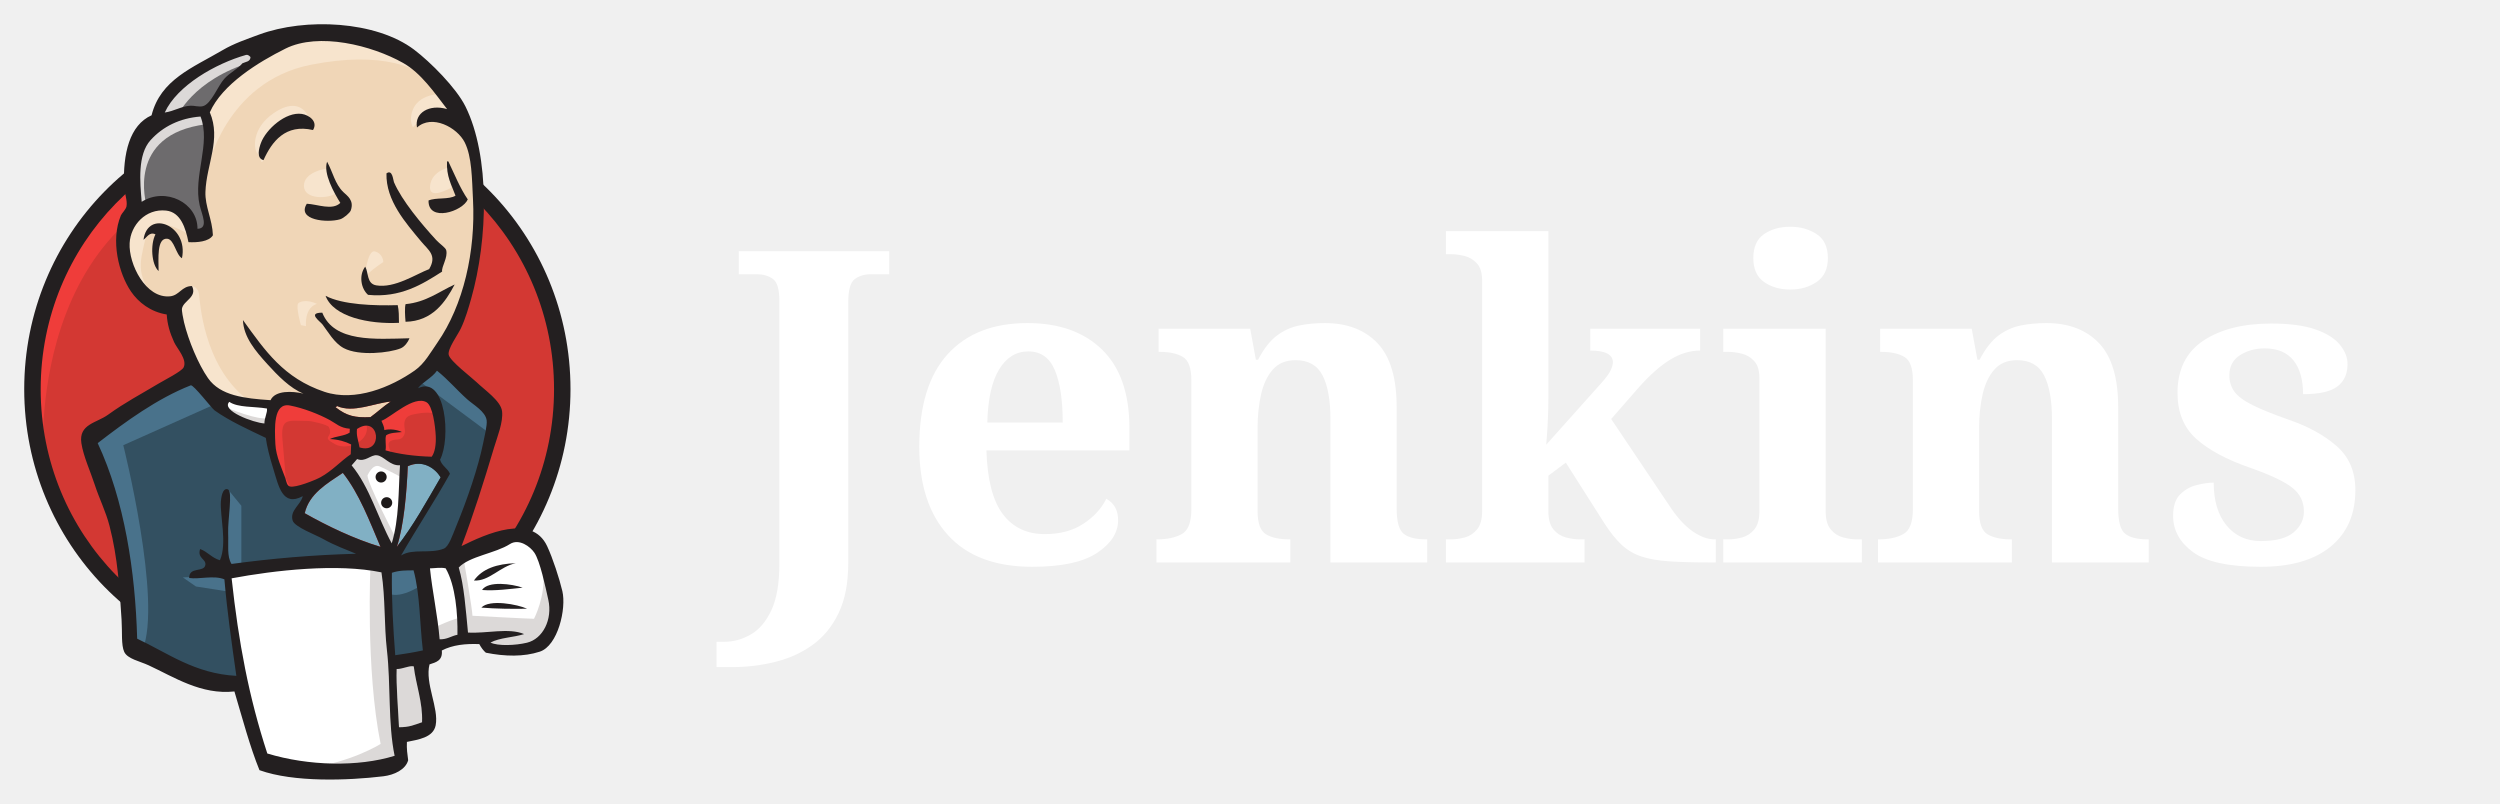
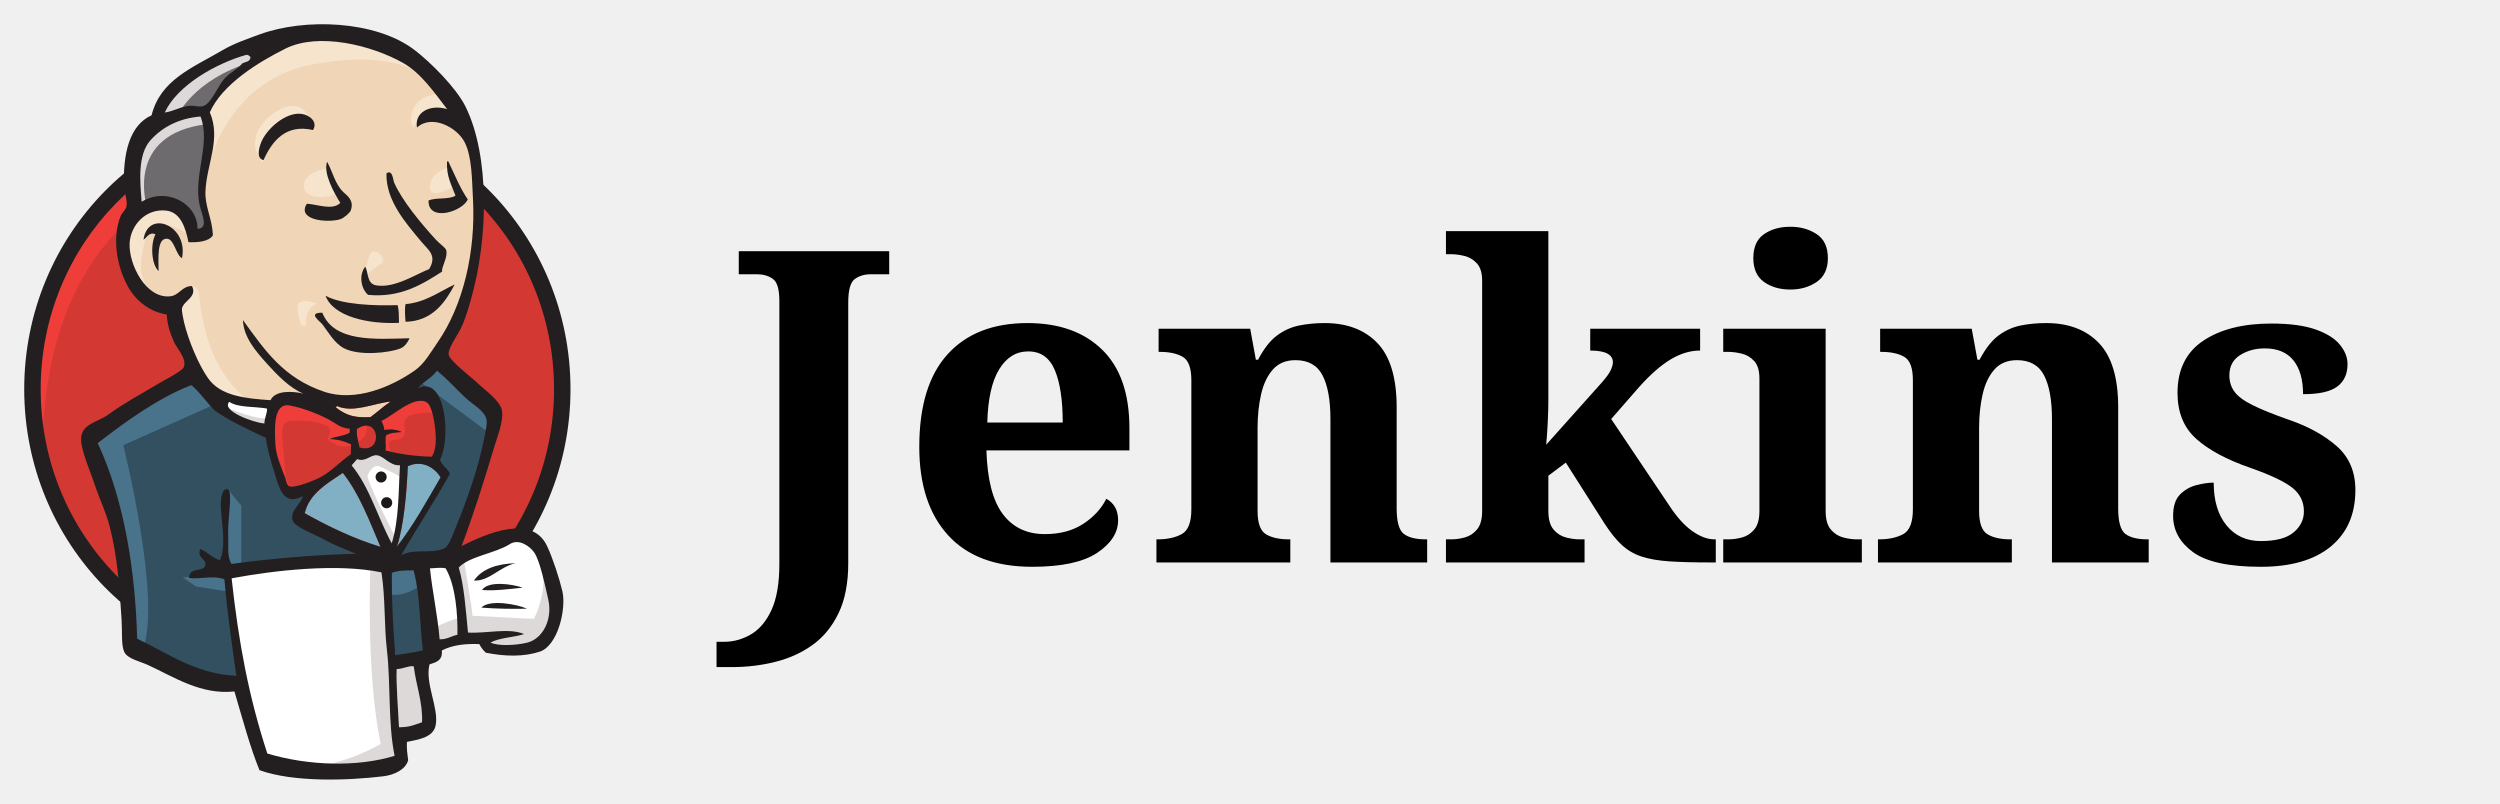
<svg xmlns="http://www.w3.org/2000/svg" id="svg2" version="1.1" width="1032.18" height="331.855" xml:space="preserve">
  <defs id="defs6">
    <clipPath clipPathUnits="userSpaceOnUse" id="clipPath18">
      <path d="M 0,2494.84 0,0 l 1804.34,0 0,2494.84 -1804.34,0 z" id="path20" />
    </clipPath>
  </defs>
  <g id="g10" transform="matrix(1.25,0,0,-1.25,10,321.8552)">
    <g id="g3393">
      <path d="m 177.718,129.264 c 0,-49.429 -39.175,-89.499 -87.5,-89.499 -48.324,0 -87.499,40.07 -87.499,89.499 0,49.43 39.175,89.501 87.499,89.501 48.325,0 87.5,-40.071 87.5,-89.501" style="fill:#d33833;fill-opacity:1;fill-rule:evenodd;stroke:none" id="path22" />
      <path d="m 6.284,107.098 c 0,0 -6.334,93.333 79.666,96 l -6,10 -46.666,-15.667 -13.334,-15.333 -11.666,-22.334 -6.667,-26 2,-17.333" style="fill:#ef3d3a;fill-opacity:1;fill-rule:nonzero;stroke:none" id="path24" />
      <path d="M 30.288,190.319 C 14.936,174.611 5.436,152.923 5.436,128.93 l 0,0 c 0,-23.988 9.5,-45.679 24.852,-61.384 l 0,0 C 45.648,51.841 66.815,42.15 90.217,42.15 l 0,0 c 23.402,0 44.571,9.691 59.929,25.396 l 0,0 c 15.351,15.705 24.853,37.396 24.853,61.384 l 0,0 c 0,23.993 -9.502,45.681 -24.853,61.389 l 0,0 c -15.358,15.702 -36.527,25.393 -59.929,25.395 l 0,0 C 66.815,215.712 45.648,206.021 30.288,190.319 l 0,0 z M 26.402,63.747 C 10.087,80.433 0,103.493 0,128.93 l 0,0 c 0,25.441 10.087,48.499 26.402,65.186 l 0,0 c 16.312,16.69 38.892,27.035 63.815,27.032 l 0,0 c 24.923,0.003 47.505,-10.342 63.814,-27.032 l 0,0 c 16.317,-16.687 26.405,-39.747 26.403,-65.186 l 0,0 c 0.002,-25.437 -10.086,-48.497 -26.403,-65.183 l 0,0 C 137.722,47.058 115.14,36.714 90.217,36.714 l 0,0 c -24.923,0 -47.503,10.344 -63.815,27.033 l 0,0" style="fill:#231f20;fill-opacity:1;fill-rule:nonzero;stroke:none" id="path26" />
      <path d="m 127.051,128.768 -13.334,-2 -18,-2 -11.667,-0.333 -11.333,0.333 -8.667,2.667 -7.667,8.333 -6,17 -1.333,3.667 -8,2.666 -4.667,7.667 -3.333,11 3.667,9.667 8.666,3 7,-3.334 3.334,-7.333 4,0.667 1.333,1.666 -1.333,7.667 -0.334,9.667 2,13.333 -0.078,7.616 6.078,9.717 10.667,7.667 18.667,8 20.666,-3 18,-13 8.334,-13.333 5.333,-9.667 1.333,-24 -4,-20.667 -7.333,-18.333 -7,-9.667" style="fill:#f0d6b7;fill-opacity:1;fill-rule:evenodd;stroke:none" id="path28" />
      <path d="m 115.717,71.102 -47.667,-2 0,-8 4,-28 -2,-2.334 -33.333,11.334 -2.334,4 -3.333,37.666 -7.666,22.667 -1.667,5.333 26.666,18.333 8.334,3.334 7.333,-9 6.333,-5.667 7.334,-2.333 3.333,-1 4,-17.333 3,-3.667 7.667,2.667 -5.334,-10.334 29,-13.666 -3.666,-2" style="fill:#335061;fill-opacity:1;fill-rule:evenodd;stroke:none" id="path30" />
      <path d="m 36.717,187.435 8.666,3 7,-3.334 3.334,-7.333 4,0.667 1,4 -2,7.666 2,18.334 -1.667,10 6,7 13,10.333 -3.667,5 -18.333,-9 -7.667,-6 -4.333,-9.333 -6.667,-9 -2,-10.667 1.334,-11.333" style="fill:#6d6b6d;fill-opacity:1;fill-rule:evenodd;stroke:none" id="path32" />
      <path d="m 50.383,218.768 c 0,0 5,12.333 25,18.333 20,6 1,4.334 1,4.334 l -21.666,-8.334 -8.334,-8.333 -3.666,-6.667 7.666,0.667" style="fill:#dcd9d8;fill-opacity:1;fill-rule:evenodd;stroke:none" id="path34" />
      <path d="m 40.383,189.768 c 0,0 -7,23.334 19.667,26.667 l -1,4 -18.333,-4.334 -5.334,-17.333 1.334,-11.333 3.666,2.333" style="fill:#dcd9d8;fill-opacity:1;fill-rule:evenodd;stroke:none" id="path36" />
      <path d="m 51.05,158.768 4.364,4.229 c 0,0 1.97,-0.229 2.303,-2.562 0.333,-2.334 1.333,-23.334 15.666,-34.668 1.307,-1.034 -10.666,1.668 -10.666,1.668 l -10.667,16.666" style="fill:#f7e4cd;fill-opacity:1;fill-rule:evenodd;stroke:none" id="path38" />
      <path d="m 112.385,165.101 c 0,0 0.777,10.104 3.498,9.327 2.721,-0.777 2.721,-3.498 2.721,-3.498 0,0 -6.608,-4.275 -6.219,-5.829" style="fill:#f7e4cd;fill-opacity:1;fill-rule:evenodd;stroke:none" id="path40" />
      <path d="m 140.05,202.101 c 0,0 -5.494,-1.16 -6,-6 -0.506,-4.841 6,-1 7,-0.667" style="fill:#f7e4cd;fill-opacity:1;fill-rule:nonzero;stroke:none" id="path42" />
      <path d="m 99.717,201.767 c 0,0 -7.334,-1 -7.334,-5.666 0,-4.667 8.334,-4.334 10.667,-2.334" style="fill:#f7e4cd;fill-opacity:1;fill-rule:nonzero;stroke:none" id="path44" />
      <path d="m 54.383,180.101 c 0,0 -12.667,7.667 -14,0.333 -1.333,-7.333 -4.334,-12.667 2,-20.333 l -4.333,1.333 -4,10.333 -1.333,10 7.666,8.001 8.667,-0.667 5,-4 0.333,-5" style="fill:#f7e4cd;fill-opacity:1;fill-rule:evenodd;stroke:none" id="path46" />
      <path d="m 60.383,201.101 c 0,0 5.667,29.333 34.334,35 23.601,4.665 35.999,-1 40.666,-6.333 0,0 -21,24.999 -41,17.333 -20,-7.667 -34.666,-21.667 -34.333,-30.666 0.568,-15.328 0.333,-15.334 0.333,-15.334" style="fill:#f7e4cd;fill-opacity:1;fill-rule:evenodd;stroke:none" id="path48" />
      <path d="m 137.717,226.435 c 0,0 -9.666,0.333 -10,-8.334 0,0 -0.001,-1.333 0.666,-2.666 0,0 7.668,8.667 12.334,4" style="fill:#f7e4cd;fill-opacity:1;fill-rule:evenodd;stroke:none" id="path50" />
      <path d="m 95.389,214.532 c 0,0 -1.664,13.303 -13.006,5.569 -7.333,-5 -6.666,-12 -5.333,-13.333 1.333,-1.334 0.971,-4.019 1.986,-2.176 1.014,1.843 0.68,7.843 4.348,9.509 3.667,1.667 9.678,3.529 12.006,0.431" style="fill:#f7e4cd;fill-opacity:1;fill-rule:evenodd;stroke:none" id="path52" />
      <path d="m 64.05,124.435 -31.333,-14 c 0,0 13,-51.667 6.333,-67.667 l -4.667,1.666 -0.333,19.667 -8.666,37.333 -3.667,10.334 32.666,21.999 9.667,-9.332" style="fill:#49728b;fill-opacity:1;fill-rule:evenodd;stroke:none" id="path54" />
      <path d="m 67.272,95.858 4.445,-5.424 0,-20 -5.334,0 c 0,0 -0.666,14 -0.666,15.667 0,1.667 0.666,7.667 0.666,7.667" style="fill:#49728b;fill-opacity:1;fill-rule:evenodd;stroke:none" id="path56" />
      <path d="m 67.383,67.434 -15,-0.666 4.334,-3 10.666,-1.667" style="fill:#49728b;fill-opacity:1;fill-rule:evenodd;stroke:none" id="path58" />
      <path d="m 118.717,70.768 12.333,0.333 3,-30.667 -12.667,-1.666 -2.666,32" style="fill:#335061;fill-opacity:1;fill-rule:evenodd;stroke:none" id="path60" />
      <path d="m 122.05,70.768 18.667,1 c 0,0 7.666,19.333 7.666,20.333 0,1 6.667,28 6.667,28 l -15,15.666 -3,2.667 -8,-8 0,-31 -7,-28.666" style="fill:#335061;fill-opacity:1;fill-rule:evenodd;stroke:none" id="path62" />
      <path d="m 130.383,73.101 -11.666,-2.333 1.666,-9.334 c 4.333,-2 11.667,3.334 11.667,3.334" style="fill:#49728b;fill-opacity:1;fill-rule:evenodd;stroke:none" id="path64" />
      <path d="m 130.717,131.434 23.333,-17.333 0.667,8 -17.667,16.333 -6.333,-7" style="fill:#49728b;fill-opacity:1;fill-rule:evenodd;stroke:none" id="path66" />
      <path d="M 78.951,5.098 72.05,33.102 68.617,53.765 68.05,69.102 l 31.235,1.663 19.433,0.003 -1.767,-35.003 3,-27 -0.333,-5 -25.333,-2 -15.334,3.333" style="fill:#ffffff;fill-opacity:1;fill-rule:evenodd;stroke:none" id="path68" />
      <path d="m 114.383,71.101 c 0,0 -1.666,-34.667 3.334,-59.333 0,0 -10,-6.334 -24.667,-8 l 28,1 3.333,2 -4,54.666 -1,11.668" style="fill:#dcd9d8;fill-opacity:1;fill-rule:evenodd;stroke:none" id="path70" />
      <path d="m 134.618,43.098 13,3.667 24.666,1.333 3.667,11.333 -6.667,19.667 -7.666,1 -10.667,-3.333 -10.234,-4.997 -5.433,0.997 -4.234,-1.664" style="fill:#ffffff;fill-opacity:1;fill-rule:evenodd;stroke:none" id="path72" />
      <path d="m 134.383,49.768 c 0,0 8.666,3.999 10,3.666 l -3.666,18.334 4.333,1.666 c 0,0 3,-17.333 3,-19.333 0,0 18.666,-1 20.333,-1 0,0 4,7.667 3,15.667 l 3.667,-10.667 0.333,-6 -5.333,-8 -6,-1.333 -10,0.333 -3.333,4.333 -11.667,-1.666 -3.667,-1.334" style="fill:#dcd9d8;fill-opacity:1;fill-rule:evenodd;stroke:none" id="path74" />
      <path d="m 121.284,73.431 -7.333,18.667 -7.667,11 c 0,0 1.666,4.667 4,4.667 2.334,0 7.667,0 7.667,0 l 7.333,-2.667 -0.666,-12.333 -3.334,-19.334" style="fill:#ffffff;fill-opacity:1;fill-rule:nonzero;stroke:none" id="path76" />
      <path d="m 122.717,79.768 c 0,0 -9.334,17.999 -9.334,20.666 0,0 1.666,4 4,3 2.334,-1 7.334,-3.666 7.334,-3.666 l 0,6.333 -11.334,2.334 -7.666,-1 13,-30.667 2.666,-0.334" style="fill:#dcd9d8;fill-opacity:1;fill-rule:evenodd;stroke:none" id="path78" />
      <path d="m 81.951,123.764 -9.234,1.004 -8.667,2.667 0,-3 4.235,-4.67 13.333,-6" style="fill:#ffffff;fill-opacity:1;fill-rule:nonzero;stroke:none" id="path80" />
      <path d="m 67.051,122.765 c 0,0 10.334,-4.334 13.667,-3.334 l 0.332,-3.996 -9.332,1.996 -5.667,4 1,1.334" style="fill:#dcd9d8;fill-opacity:1;fill-rule:evenodd;stroke:none" id="path82" />
      <path d="m 134.582,106.63 c -5.656,0.166 -10.766,0.838 -15.24,2.1 0.304,1.834 -0.265,3.634 0.192,4.955 1.247,0.898 3.337,0.884 5.222,1.095 -1.63,0.801 -3.92,1.118 -5.801,0.655 -0.044,1.273 -0.615,2.062 -0.961,3.058 3.18,1.135 10.687,8.576 14.91,6.112 2.012,-1.172 2.867,-7.866 3.023,-11.121 0.13,-2.7 -0.245,-5.424 -1.345,-6.854" style="fill:#d33833;fill-opacity:1;fill-rule:evenodd;stroke:none" id="path84" />
      <path d="m 134.582,106.63 c -5.656,0.166 -10.766,0.838 -15.24,2.1 0.304,1.834 -0.265,3.634 0.192,4.955 1.247,0.898 3.337,0.884 5.222,1.095 -1.63,0.801 -3.92,1.118 -5.801,0.655 -0.044,1.273 -0.615,2.062 -0.961,3.058 3.18,1.135 10.687,8.576 14.91,6.112 2.012,-1.172 2.867,-7.866 3.023,-11.121 0.13,-2.7 -0.245,-5.424 -1.345,-6.854 z" style="fill:none;stroke:#d33833;stroke-width:2;stroke-linecap:butt;stroke-linejoin:miter;stroke-miterlimit:4;stroke-opacity:1;stroke-dasharray:none" id="path86" />
      <path d="m 107.535,115.876 c -0.015,-0.428 -0.033,-0.859 -0.05,-1.291 -1.766,-1.16 -4.617,-1.146 -6.555,-2.121 2.857,-0.125 5.106,-0.813 7.052,-1.783 -0.043,-1.078 -0.084,-2.155 -0.126,-3.233 -3.237,-2.216 -6.194,-5.516 -10.005,-7.594 -1.802,-0.983 -8.126,-3.512 -10.043,-3.065 -1.085,0.252 -1.182,1.598 -1.616,2.867 -0.924,2.717 -3.051,7.042 -3.236,11.132 -0.236,5.166 -0.758,13.824 4.809,12.76 4.491,-0.857 9.715,-2.926 13.193,-4.826 2.125,-1.162 3.354,-2.598 6.578,-2.846" style="fill:#d33833;fill-opacity:1;fill-rule:evenodd;stroke:none" id="path88" />
      <path d="m 107.535,115.876 c -0.015,-0.428 -0.033,-0.859 -0.05,-1.291 -1.766,-1.16 -4.617,-1.146 -6.555,-2.121 2.857,-0.125 5.106,-0.813 7.052,-1.783 -0.043,-1.078 -0.084,-2.155 -0.126,-3.233 -3.237,-2.216 -6.194,-5.516 -10.005,-7.594 -1.802,-0.983 -8.126,-3.512 -10.043,-3.065 -1.085,0.252 -1.182,1.598 -1.616,2.867 -0.924,2.717 -3.051,7.042 -3.236,11.132 -0.236,5.166 -0.758,13.824 4.809,12.76 4.491,-0.857 9.715,-2.926 13.193,-4.826 2.125,-1.162 3.354,-2.598 6.578,-2.846 z" style="fill:none;stroke:#d33833;stroke-width:2;stroke-linecap:butt;stroke-linejoin:miter;stroke-miterlimit:4;stroke-opacity:1;stroke-dasharray:none" id="path90" />
      <path d="m 110.75,109.712 c -0.494,2.814 -1.065,3.617 -0.844,6.072 7.505,5.004 8.914,-8.595 0.844,-6.072" style="fill:#d33833;fill-opacity:1;fill-rule:evenodd;stroke:none" id="path92" />
      <path d="m 110.75,109.712 c -0.494,2.814 -1.065,3.617 -0.844,6.072 7.505,5.004 8.914,-8.595 0.844,-6.072 z" style="fill:none;stroke:#d33833;stroke-width:2;stroke-linecap:butt;stroke-linejoin:miter;stroke-miterlimit:4;stroke-opacity:1;stroke-dasharray:none" id="path94" />
      <path d="m 121.617,107.431 c 0,0 -2.334,3.334 -0.667,4.334 1.667,1 3.334,-0.001 4.334,1.666 1,1.667 0,2.667 0.333,4.667 0.333,2 2.001,2.334 3.667,2.667 1.666,0.333 6.334,1 7,-0.667 l -2,6 -4,1.333 -12.667,-7.333 -0.667,-3.667 0,-7.333" style="fill:#ef3d3a;fill-opacity:1;fill-rule:evenodd;stroke:none" id="path96" />
      <path d="m 86.617,96.431 c -0.4,5.202 -0.824,10.397 -1.296,15.594 -0.706,7.76 1.864,6.406 8.591,6.406 1.027,0 6.326,-1.225 6.705,-2 1.818,-3.713 -3.04,-2.888 2.094,-5.688 4.334,-2.363 11.99,1.435 10.239,6.688 -0.98,1.168 -5.106,0.364 -6.585,1.131 -2.604,1.35 -5.208,2.7 -7.812,4.05 -3.313,1.719 -10.971,4.225 -14.503,1.823 -8.95,-6.087 0.565,-21.296 3.758,-27.646" style="fill:#ef3d3a;fill-opacity:1;fill-rule:evenodd;stroke:none" id="path98" />
      <path d="m 95.389,214.532 c -9.085,2.116 -13.6,-3.802 -16.354,-9.94 -2.459,0.596 -1.48,3.94 -0.859,5.644 1.626,4.472 8.18,10.425 13.534,9.618 2.304,-0.347 5.423,-2.454 3.679,-5.322" style="fill:#231f20;fill-opacity:1;fill-rule:evenodd;stroke:none" id="path100" />
      <path d="m 139.655,204.186 c 0.143,-0.006 0.288,-0.011 0.431,-0.017 2.053,-4.265 3.83,-8.783 6.42,-12.548 -1.735,-4.041 -13.138,-7.617 -12.962,-0.361 2.466,1.078 6.723,0.22 8.909,1.597 -1.264,3.469 -3.088,6.422 -2.798,11.329" style="fill:#231f20;fill-opacity:1;fill-rule:evenodd;stroke:none" id="path102" />
      <path d="m 100.04,204.075 c 1.948,-3.571 2.582,-7.323 5.351,-10.022 1.247,-1.215 3.672,-2.696 2.47,-6.075 -0.281,-0.797 -2.334,-2.574 -3.519,-2.923 -4.329,-1.278 -14.416,-0.264 -11,5.133 3.58,-0.167 8.392,-2.325 11.068,0.274 -2.055,3.285 -5.719,9.784 -4.37,13.613" style="fill:#231f20;fill-opacity:1;fill-rule:evenodd;stroke:none" id="path104" />
      <path d="m 138.03,167.781 c -6.518,-4.187 -13.786,-8.74 -24.466,-7.684 -2.282,1.984 -3.152,6.399 -0.935,9.315 1.154,-1.984 0.429,-5.633 3.645,-6.182 6.06,-1.037 13.113,3.707 17.472,5.365 2.703,4.557 -0.233,6.233 -2.668,9.166 -4.985,6.009 -11.672,13.457 -11.429,22.453 2.015,1.461 2.189,-2.23 2.478,-2.902 2.603,-6.092 9.154,-13.883 13.935,-19.097 1.174,-1.284 3.107,-2.516 3.322,-3.365 0.62,-2.469 -1.613,-5.427 -1.354,-7.069" style="fill:#231f20;fill-opacity:1;fill-rule:evenodd;stroke:none" id="path106" />
      <path d="m 52.102,172.189 c -2.043,1.166 -2.529,6.302 -4.928,6.448 -3.428,0.208 -2.803,-6.663 -2.789,-10.681 -2.359,2.142 -2.774,8.737 -1.041,12.124 -1.975,0.97 -2.857,-1.07 -3.953,-1.789 1.408,10.23 14.965,4.745 12.711,-6.102" style="fill:#231f20;fill-opacity:1;fill-rule:evenodd;stroke:none" id="path108" />
      <path d="m 142.18,163.521 c -3.034,-5.775 -7.326,-12.135 -16.229,-12.32 -0.181,1.865 -0.32,4.703 0.01,5.826 6.806,0.654 11.008,4.118 16.219,6.494" style="fill:#231f20;fill-opacity:1;fill-rule:evenodd;stroke:none" id="path110" />
      <path d="m 99.527,159.777 c 5.678,-2.986 16.114,-3.307 23.832,-3.081 0.414,-1.691 0.404,-3.78 0.42,-5.842 -9.921,-0.495 -21.651,1.96 -24.252,8.923" style="fill:#231f20;fill-opacity:1;fill-rule:evenodd;stroke:none" id="path112" />
      <path d="m 98.447,154.209 c 3.927,-9.859 17.423,-8.724 28.804,-8.452 -0.501,-1.28 -1.587,-2.792 -2.937,-3.339 -3.647,-1.484 -13.706,-2.61 -18.769,0.079 -3.211,1.707 -5.274,5.564 -7.033,7.825 -0.85,1.092 -5.08,3.881 -0.064,3.887" style="fill:#231f20;fill-opacity:1;fill-rule:evenodd;stroke:none" id="path114" />
      <path d="m 137.556,99.826 c -4.608,-7.892 -9.017,-15.998 -14.484,-22.959 2.292,6.739 3.273,18.018 3.619,26.617 4.795,2.244 8.901,-0.505 10.865,-3.658" style="fill:#81b0c4;fill-opacity:1;fill-rule:evenodd;stroke:none" id="path116" />
      <path d="m 162.352,71.461 c -5.159,-1.033 -8.784,-6.047 -13.817,-5.725 2.766,3.899 7.613,5.543 13.817,5.725" style="fill:#231f20;fill-opacity:1;fill-rule:evenodd;stroke:none" id="path118" />
      <path d="m 164.628,63.387 c -4.205,-0.444 -9.144,-1.125 -13.409,-0.774 2.019,3.084 9.798,2.02 13.409,0.774" style="fill:#231f20;fill-opacity:1;fill-rule:evenodd;stroke:none" id="path120" />
      <path d="m 166.085,56.426 c -4.726,-0.102 -10.6,-0.008 -15.092,0.369 2.657,2.854 12.027,1.059 15.092,-0.369" style="fill:#231f20;fill-opacity:1;fill-rule:evenodd;stroke:none" id="path122" />
      <path d="m 128.664,37.377 c 0.678,-5.935 3.031,-11.949 2.736,-18.449 -2.613,-0.881 -4.114,-1.652 -7.615,-1.647 -0.247,5.524 -0.986,13.969 -0.765,19.235 1.722,-0.114 4.261,1.23 5.644,0.861" style="fill:#dcd9d8;fill-opacity:1;fill-rule:evenodd;stroke:none" id="path124" />
      <path d="m 121.045,124.849 c -2.373,-1.549 -4.394,-3.483 -6.673,-5.137 -5.054,-0.25 -7.812,0.35 -11.525,3.252 0.061,0.233 0.434,0.129 0.448,0.415 5.41,-2.411 12.287,0.982 17.75,1.47" style="fill:#f0d6b7;fill-opacity:1;fill-rule:evenodd;stroke:none" id="path126" />
      <path d="m 92.644,87.971 c 1.486,6.441 7.311,9.777 12.6,13.324 5.459,-6.928 8.779,-15.838 12.435,-24.436 -8.638,2.604 -17.464,6.829 -25.035,11.112" style="fill:#81b0c4;fill-opacity:1;fill-rule:evenodd;stroke:none" id="path128" />
      <path d="m 123.02,36.516 c -0.221,-5.266 0.518,-13.711 0.765,-19.235 3.501,-0.005 5.002,0.766 7.615,1.647 0.295,6.5 -2.058,12.514 -2.736,18.449 -1.383,0.369 -3.922,-0.975 -5.644,-0.861 z M 68.506,66.465 C 70.814,45.242 74.158,27.401 80.291,8.608 93.902,4.475 110.311,4.115 122.342,7.844 120.133,18.451 121.098,31.365 119.807,42.684 c -0.973,8.508 -0.477,17.068 -1.811,25.748 -14.578,3.033 -35.184,0.709 -49.49,-1.967 z m 52.937,1.834 c -0.123,-9.115 0.408,-18.106 1.104,-27.232 3.5,0.525 5.875,0.876 9.127,1.589 -1.056,8.786 -0.926,18.672 -3.077,26.444 -2.486,-0.024 -4.675,0.029 -7.154,-0.801 z m 17.755,1.469 c -1.661,0.381 -3.595,0.015 -5.182,-0.016 0.746,-7.43 2.556,-15.629 3.193,-23.428 2.497,-0.078 3.831,1.1 5.885,1.496 0.11,6.846 -0.598,16.278 -3.896,21.948 z m 26.884,-24.563 c 5.205,1.264 8.478,7.639 7.022,14.186 -0.977,4.4 -2.717,12.685 -4.579,15.5 -1.376,2.082 -5.107,4.808 -8.086,2.9 -4.846,-3.103 -13.383,-4.004 -16.917,-7.76 1.772,-5.9 2.322,-14.004 3.053,-21.48 6.054,-0.377 13.503,1.666 18.538,-0.502 -3.515,-1.139 -8.076,-1.148 -11.113,-2.807 2.482,-1.199 8.293,-0.957 12.082,-0.037 z M 117.679,76.859 c -3.656,8.598 -6.976,17.508 -12.435,24.436 C 99.955,97.748 94.131,94.412 92.644,87.971 100.215,83.688 109.041,79.463 117.679,76.859 z m 9.012,26.625 c -0.346,-8.599 -1.327,-19.878 -3.619,-26.617 5.467,6.961 9.876,15.067 14.484,22.959 -1.964,3.153 -6.07,5.902 -10.865,3.658 z m -10.216,3.63 c -2.071,0.223 -3.829,-2.381 -6.522,-1.255 -0.617,-0.682 -1.178,-1.421 -1.807,-2.087 5.948,-7.168 8.651,-17.338 13.245,-25.762 2.465,8.092 2.181,16.957 2.724,25.789 -3.387,-0.215 -5.266,3.063 -7.64,3.315 z m -6.569,8.67 c -0.221,-2.455 0.35,-3.258 0.844,-6.072 8.07,-2.523 6.661,11.076 -0.844,6.072 z m -8.949,2.938 c -3.477,1.9 -8.701,3.969 -13.193,4.826 -5.567,1.065 -5.046,-7.594 -4.809,-12.76 0.185,-4.09 2.312,-8.415 3.236,-11.132 0.434,-1.269 0.531,-2.615 1.616,-2.867 1.917,-0.447 8.241,2.082 10.043,3.065 3.811,2.078 6.768,5.378 10.005,7.594 0.042,1.078 0.083,2.155 0.126,3.233 -1.946,0.97 -4.195,1.658 -7.052,1.783 1.938,0.975 4.789,0.961 6.555,2.121 0.017,0.432 0.035,0.863 0.05,1.291 -3.224,0.248 -4.453,1.684 -6.578,2.846 z m -33.214,6.033 c -2.886,-2.93 8.095,-6.924 11.591,-7.139 -0.019,1.854 1.057,3.602 0.84,4.932 -4.152,0.729 -9.609,0.248 -12.43,2.207 z m 35.552,-1.376 c -0.014,-0.286 -0.387,-0.182 -0.448,-0.415 3.713,-2.902 6.471,-3.502 11.525,-3.252 2.279,1.654 4.3,3.588 6.673,5.137 -5.463,-0.488 -12.34,-3.881 -17.75,-1.47 z m 32.632,-9.895 c -0.156,3.255 -1.011,9.949 -3.023,11.121 -4.223,2.465 -11.73,-4.977 -14.91,-6.112 0.346,-0.996 0.917,-1.785 0.961,-3.058 1.881,0.463 4.171,0.146 5.801,-0.655 -1.885,-0.211 -3.975,-0.197 -5.222,-1.095 -0.457,-1.321 0.112,-3.121 -0.192,-4.955 4.474,-1.262 9.584,-1.934 15.24,-2.1 1.1,1.43 1.475,4.154 1.345,6.854 z m -73.042,8.437 c -0.906,0.646 -7.037,8.623 -7.877,8.292 C 43.914,125.838 33.541,118.273 24.271,111.118 33.109,92.154 36.677,68.92 37.307,46.526 47.432,41.791 56.324,34.965 70.062,34.252 68.473,45.5 67.022,55.535 66.119,66.125 c -3.452,1.455 -8.404,-0.066 -11.635,0.451 -0.027,3.893 4.934,1.705 5.347,4.323 0.311,1.98 -2.73,2.13 -1.739,5.248 2.525,-0.918 3.852,-2.946 6.545,-3.707 2.461,5.384 -0.034,14.91 0.32,19.41 0.067,0.845 0.422,4.681 2.314,4.008 1.675,-0.596 -0.096,-10.202 0.088,-14.461 0.167,-3.924 -0.474,-7.721 1.115,-10.184 13.275,1.807 26.766,2.975 41.129,3.369 -3.16,1.356 -6.914,2.639 -11.03,4.959 -2.231,1.258 -9.264,3.875 -9.908,5.994 -1.027,3.377 2.695,5.176 3.332,8.071 -6.701,-3.655 -8.008,3.503 -9.594,8.574 -1.436,4.593 -2.254,8.024 -2.606,10.673 -5.773,2.752 -11.944,5.539 -16.913,9.068 z m 67.179,7.327 c 9.243,4.482 10.909,-16.751 7.286,-23.591 0.56,-2.04 2.486,-2.821 3.272,-4.655 -5.158,-9.24 -10.887,-17.865 -16.15,-26.996 3.915,2.437 9.507,0.436 14.114,2.26 1.684,0.666 2.903,4.521 4.178,7.605 3.507,8.485 7.189,19.182 8.827,27.279 0.37,1.845 1.378,5.865 1.152,7.507 -0.403,2.94 -4.392,5.12 -6.421,6.938 -3.738,3.358 -6.092,6.313 -9.991,9.453 -1.581,-2.334 -4.974,-3.902 -6.267,-5.8 z m -88.318,81.968 c -4.404,-4.846 -3.482,-13.926 -2.949,-20.386 7.961,5.008 18.527,-0.396 18.428,-8.914 3.801,0.101 1.42,4.747 0.732,7.74 -2.247,9.776 3.785,20.397 0.274,29.337 -6.818,-0.517 -12.42,-3.302 -16.484,-7.777 z m 31.514,28.126 c -9.971,-2.826 -22.749,-10.071 -26.846,-19.028 3.173,0.461 5.375,2.061 8.505,2.259 1.183,0.077 2.732,-0.496 4.092,-0.158 2.709,0.672 4.995,6.746 7.039,9.006 1.992,2.207 4.387,3.15 6.025,5.162 1.053,0.508 2.609,0.473 2.669,2.054 -0.456,0.488 -0.937,0.86 -1.484,0.705 z m 51.903,-2.658 c -10.349,5.839 -27.866,10.231 -38.875,4.743 -8.883,-4.429 -20.89,-11.757 -24.984,-21.043 3.824,-8.961 -1.133,-17.172 -1.449,-26.27 -0.168,-4.841 2.279,-9.067 2.467,-14.337 -1.309,-2.159 -5.307,-2.425 -8.074,-2.277 -0.932,4.662 -2.562,9.902 -7.363,10.428 -6.793,0.743 -11.76,-4.879 -12.068,-10.754 -0.365,-6.909 5.307,-18.36 13.346,-17.565 3.106,0.307 3.868,3.42 7.252,3.388 1.834,-3.659 -2.829,-4.808 -3.309,-7.425 -0.125,-0.676 0.387,-3.318 0.684,-4.557 1.46,-6.033 4.715,-13.841 7.919,-18.434 4.066,-5.826 12.056,-6.704 20.65,-7.275 1.535,3.307 7.19,3.035 10.875,2.17 -4.416,1.749 -8.521,5.989 -11.924,9.742 -3.908,4.306 -7.867,8.925 -8.067,14.553 7.386,-10.246 13.487,-19.194 26.917,-23.701 10.162,-3.408 22.03,1.562 29.838,7.045 3.24,2.279 5.174,5.895 7.477,9.205 8.617,12.395 12.638,30.087 11.754,47.235 -0.364,7.072 -0.348,14.12 -2.721,18.878 -2.48,4.975 -10.868,9.426 -15.778,4.926 -0.91,4.838 4.083,7.83 9.948,6.089 -4.182,5.397 -8.571,11.882 -14.515,15.236 z M 144.444,77.117 c 8.087,4.02 23.197,10.821 28.267,-0.015 1.871,-3.994 4.066,-10.746 5.035,-14.869 1.369,-5.817 -1.484,-18.043 -7.463,-19.995 -5.281,-1.724 -11.443,-1.619 -17.804,-0.341 -0.749,0.623 -1.583,1.709 -2.166,2.841 -4.542,0.176 -8.795,-0.244 -12.383,-2.111 0.34,-3.359 -1.932,-3.898 -4.062,-4.59 -1.579,-6.261 3.159,-14.437 2.025,-20.146 -0.809,-4.067 -5.813,-4.696 -9.491,-5.457 -0.12,-2.26 0.161,-4.147 0.412,-6.059 -0.841,-3.099 -4.613,-4.863 -8.187,-5.295 -11.759,-1.414 -29.613,-2.049 -40.924,2.018 -3.156,7.742 -5.643,17.158 -8.271,25.998 -11.031,-1.178 -19.953,4.76 -28.364,8.65 -2.912,1.35 -6.941,2.094 -8.028,4.412 -1.055,2.244 -0.623,6.545 -0.885,10.608 -0.666,10.377 -1.236,20.386 -3.977,31.011 -1.23,4.768 -3.375,8.975 -4.871,13.569 -1.383,4.258 -3.799,9.52 -4.429,13.766 -0.934,6.293 4.991,6.643 8.78,9.37 5.857,4.217 10.455,6.549 16.799,10.355 1.879,1.127 7.545,3.98 8.19,5.294 1.281,2.605 -2.199,6.278 -3.13,8.32 -1.472,3.229 -2.24,5.972 -2.45,9.158 -5.322,0.841 -9.355,4.008 -11.792,7.579 -4.031,5.91 -6.826,16.844 -3.339,25.161 0.274,0.655 1.637,1.943 1.839,2.949 0.397,1.981 -0.747,4.615 -0.818,6.722 -0.366,10.81 1.829,20.124 9.106,23.384 2.954,11.769 13.528,15.682 23.49,21.531 3.724,2.186 7.829,3.583 12.068,5.143 15.208,5.597 38.542,4.543 51.164,-5.003 5.352,-4.048 13.907,-12.595 16.967,-18.783 8.082,-16.337 7.508,-43.64 1.855,-63.513 -0.76,-2.668 -1.862,-6.59 -3.401,-9.795 -1.073,-2.238 -4.408,-6.716 -4.003,-8.692 0.417,-2.043 7.604,-7.5 9.145,-8.986 2.775,-2.677 8.047,-6.23 8.474,-9.608 0.459,-3.595 -1.584,-8.513 -2.619,-11.982 -3.46,-11.577 -6.836,-22.278 -10.759,-32.599" style="fill:#231f20;fill-opacity:1;fill-rule:evenodd;stroke:none" id="path130" />
      <path d="m 90.491,157.255 c 0.439,0.584 2.851,1.471 6.226,-0.154 0,0 -4,-0.667 -3.667,-7.336 l -1.667,0.334 c 0,0 -1.723,6.047 -0.892,7.156" style="fill:#f7e4cd;fill-opacity:1;fill-rule:evenodd;stroke:none" id="path132" />
      <path d="m 119.717,99.934 c 0,-1.012 -0.821,-1.833 -1.834,-1.833 -1.012,0 -1.833,0.821 -1.833,1.833 0,1.012 0.821,1.834 1.833,1.834 1.013,0 1.834,-0.822 1.834,-1.834" style="fill:#1d1919;fill-opacity:1;fill-rule:evenodd;stroke:none" id="path134" />
      <path d="m 121.55,91.434 c 0,-1.012 -0.821,-1.833 -1.834,-1.833 -1.012,0 -1.833,0.821 -1.833,1.833 0,1.012 0.821,1.834 1.833,1.834 1.013,0 1.834,-0.822 1.834,-1.834" style="fill:#1d1919;fill-opacity:1;fill-rule:evenodd;stroke:none" id="path136" />
    </g>
    <style>
            .text {
-             fill: #ffffff;
+             fill: #000000;
            font-size: 144px;
            font-family: Georgia-Bold, Georgia;
            font-weight: 700;
            font-style: normal;
            font-variant: normal;
            font-weight: bold;
            font-stretch: normal;
            text-align: start;
            line-height: 100%;
            writing-mode: lr-tb;
            text-anchor: start;
            }
-         }
        @media (prefers-color-scheme: dark) {
            .text {
            fill: #c9d1d9;
            }
        }
        </style>
-     <text class="text" xml:space="preserve" style="font-size:144px;font-style:normal;font-variant:normal;font-weight:bold;font-stretch:normal;text-align:start;line-height:100%;writing-mode:lr-tb;text-anchor:start;fill:#000000;fill-opacity:1;stroke:none;font-family:Georgia" x="231.705" y="-71.714" id="text5675" transform="scale(1,-1)">
+     <text class="text" xml:space="preserve" x="231.705" y="-71.714" id="text5675" transform="scale(1,-1)">
      <tspan fill="#c9d1d9" id="tspan5677" x="231.705" y="-71.714" class="text">Jenkins</tspan>
    </text>
  </g>
</svg>
